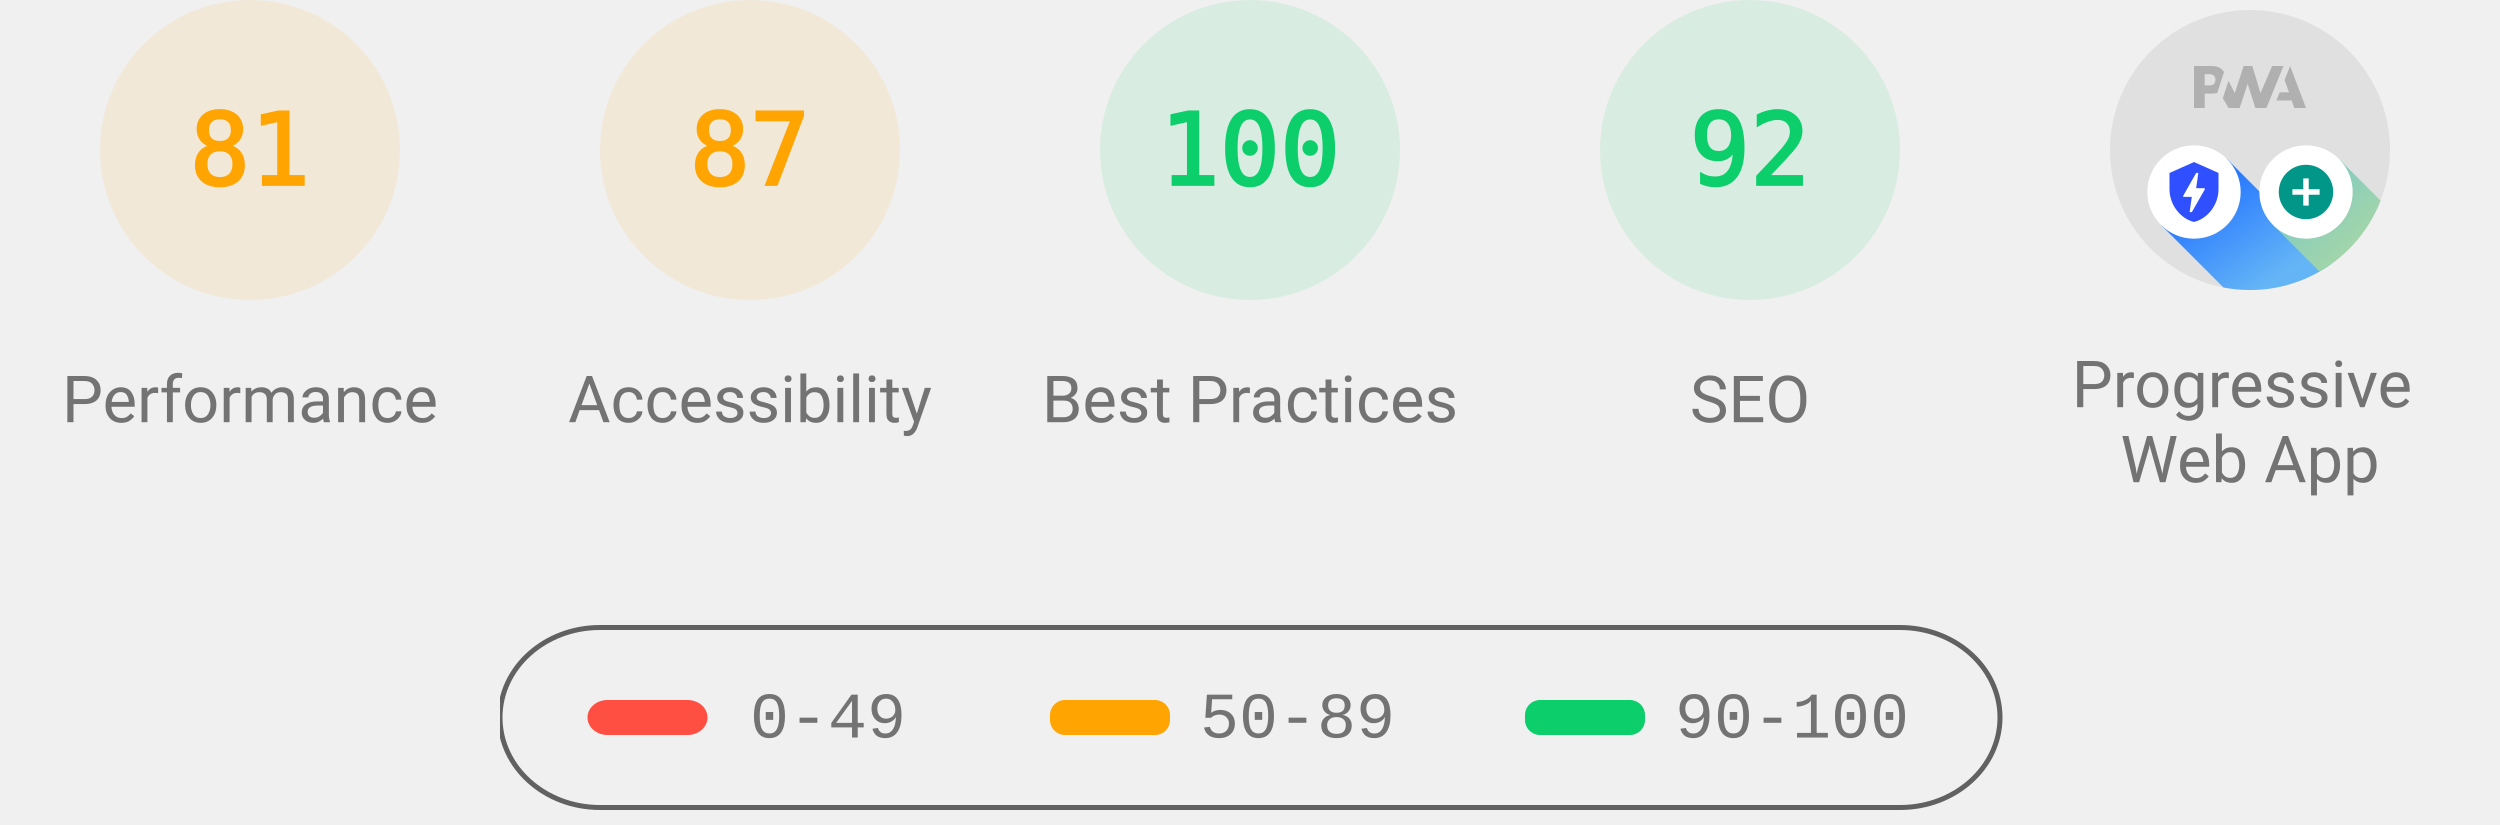
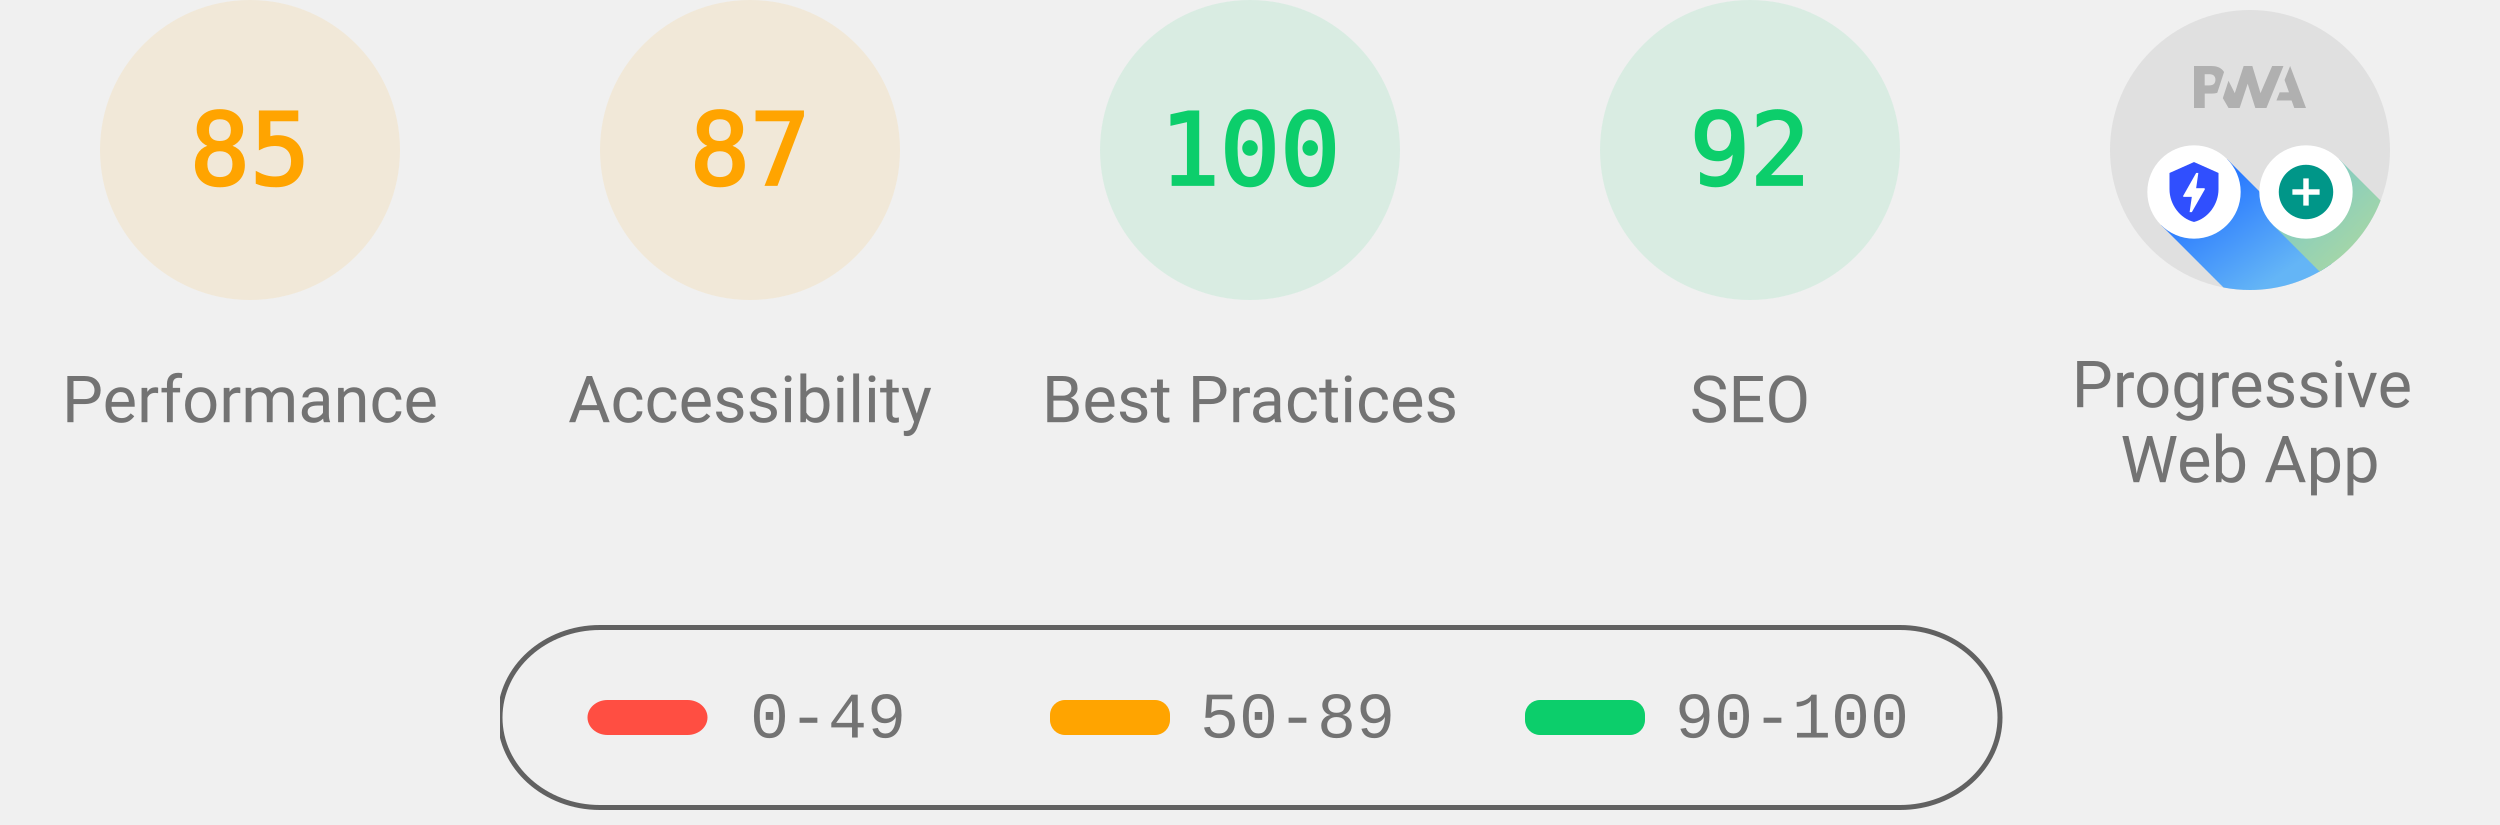
<svg xmlns="http://www.w3.org/2000/svg" class="theme--agnostic" fill="none" width="1000" height="330">
  <style>
			.gauge-base {
				opacity: 0.1
			}

			.gauge-arc {
				fill: none;
				animation-delay: 250ms;
				stroke-linecap: round;
				transform: rotate(-90deg);
				transform-origin: 100px 60px;
				animation: load-gauge 1s ease forwards
			}

			.guage-text {
				font-size: 40px;
				font-family: monospace;
				text-align: center
			}

			.guage-red {
				color: #ff4e42;
				fill: #ff4e42;
				stroke: #ff4e42
			}
			.guage-orange {
				color: #ffa400;
				fill: #ffa400;
				stroke: #ffa400
			}
			.guage-green {
				color: #0cce6b;
				fill: #0cce6b;
				stroke: #0cce6b
			}
			.theme--agnostic .guage-undefined {
				color: #5c5c5c;
				fill: #5c5c5c;
				stroke: #5c5c5c
			}
			.theme--light .guage-undefined {
				color: #1e1e1e;
				fill: #1e1e1e;
				stroke: #1e1e1e
			}
			.theme--dark .guage-undefined {
				color: #f5f5f5;
				fill: #f5f5f5;
				stroke: #f5f5f5
			}

			.guage-title {
				stroke: none;
				font-size: 26px;
				line-height: 26px;
				font-family: Roboto, Halvetica, Arial, sans-serif
			}
			.metric.guage-title {
				font-family: 'Courier New', Courier, monospace
			}
			.theme--agnostic .guage-title {
				color: #737373;
				fill: #737373
			}
			.theme--light .guage-title {
				color: #212121;
				fill: #212121
			}
			.theme--dark .guage-title {
				color: #f5f5f5;
				fill: #f5f5f5
			}

			@keyframes load-gauge {
				from {
					stroke-dasharray: 0 352.858
				}
			}
			.lh-gauge--pwa__disc {
				fill: #e0e0e0
			}
			.lh-gauge--pwa__logo {
				position: relative;
				fill: #b0b0b0
			}
			.lh-gauge--pwa__invisible {
				display: none
			}
			.lh-gauge--pwa__visible {
				display: inline
			}
			.guage-invisible {
				display: none
			}
			.lh-gauge--pwa__logo--primary-color {
				fill: #304ffe
			}
			.theme--agnostic .lh-gauge--pwa__logo--secondary-color {
				fill: #787878
			}
			.theme--light .lh-gauge--pwa__logo--secondary-color {
				fill: #3d3d3d
			}
			.theme--dark .lh-gauge--pwa__logo--secondary-color {
				fill: #d8b6b6
			}
			.theme--light #svg_2 {
				stroke: #00000022
			}
			.theme--agnostic #svg_2 {
				stroke: #616161
			}
			.theme--light #svg_2 {
				stroke: #00000022
			}
			.theme--dark #svg_2 {
				stroke: #f5f5f566
			}
		</style>
  <svg class="guage-div guage-perf guage-orange" viewBox="0 0 200 200" width="200" height="200" x="0" y="0">
    <circle class="gauge-base" r="56" cx="100" cy="60" stroke-width="8" />
-     <circle class="gauge-arc guage-arc-1" r="56" cx="100" cy="60" stroke-width="8" style="stroke-dasharray: 285.005, 351.858;" />
-     <text class="guage-text" x="100px" y="60px" alignment-baseline="central" dominant-baseline="central" text-anchor="middle">81</text>
+     <circle class="gauge-arc guage-arc-1" r="56" cx="100" cy="60" stroke-width="8" style="stroke-dasharray: 299.079, 351.858;" />
+     <text class="guage-text" x="100px" y="60px" alignment-baseline="central" dominant-baseline="central" text-anchor="middle">85</text>
    <text class="guage-title" x="100px" y="160px" alignment-baseline="central" dominant-baseline="central" text-anchor="middle">Performance</text>
  </svg>,<svg class="guage-div guage-perf guage-orange" viewBox="0 0 200 200" width="200" height="200" x="200" y="0">
    <circle class="gauge-base" r="56" cx="100" cy="60" stroke-width="8" />
    <circle class="gauge-arc guage-arc-1" r="56" cx="100" cy="60" stroke-width="8" style="stroke-dasharray: 306.116, 351.858;" />
    <text class="guage-text" x="100px" y="60px" alignment-baseline="central" dominant-baseline="central" text-anchor="middle">87</text>
    <text class="guage-title" x="100px" y="160px" alignment-baseline="central" dominant-baseline="central" text-anchor="middle">Accessibility</text>
  </svg>,<svg class="guage-div guage-perf guage-green" viewBox="0 0 200 200" width="200" height="200" x="400" y="0">
    <circle class="gauge-base" r="56" cx="100" cy="60" stroke-width="8" />
    <circle class="gauge-arc guage-arc-1" r="56" cx="100" cy="60" stroke-width="8" style="stroke-dasharray: 351.858, 351.858;" />
    <text class="guage-text" x="100px" y="60px" alignment-baseline="central" dominant-baseline="central" text-anchor="middle">100</text>
    <text class="guage-title" x="100px" y="160px" alignment-baseline="central" dominant-baseline="central" text-anchor="middle">Best Practices</text>
  </svg>,<svg class="guage-div guage-perf guage-green" viewBox="0 0 200 200" width="200" height="200" x="600" y="0">
    <circle class="gauge-base" r="56" cx="100" cy="60" stroke-width="8" />
    <circle class="gauge-arc guage-arc-1" r="56" cx="100" cy="60" stroke-width="8" style="stroke-dasharray: 323.709, 351.858;" />
    <text class="guage-text" x="100px" y="60px" alignment-baseline="central" dominant-baseline="central" text-anchor="middle">92</text>
    <text class="guage-title" x="100px" y="160px" alignment-baseline="central" dominant-baseline="central" text-anchor="middle">SEO</text>
  </svg>,<svg class="guage-div guage-pwa" viewBox="0 0 200 200" width="200" height="200" x="800" y="0">
    <svg viewBox="0 0 60 60" width="112" height="112" x="44" y="4">
      <defs>
        <linearGradient id="lh-gauge--pwa__check-circle__gradient-0" x1="50%" y1="0%" x2="50%" y2="100%">
          <stop stop-color="#00C852" offset="0%" />
          <stop stop-color="#009688" offset="100%" />
        </linearGradient>
        <linearGradient id="lh-gauge--pwa__installable__shadow-gradient-0" x1="76.056%" x2="24.111%" y1="82.995%" y2="24.735%">
          <stop stop-color="#A5D6A7" offset="0%" />
          <stop stop-color="#80CBC4" offset="100%" />
        </linearGradient>
        <linearGradient id="lh-gauge--pwa__fast-reliable__shadow-gradient-0" x1="76.056%" y1="82.995%" x2="25.678%" y2="26.493%">
          <stop stop-color="#64B5F6" offset="0%" />
          <stop stop-color="#2979FF" offset="100%" />
        </linearGradient>
        <g id="lh-gauge--pwa__fast-reliable-badge-0">
          <circle fill="#FFFFFF" cx="10" cy="10" r="10" />
          <path fill="#304FFE" d="M10 3.58l5.25 2.34v3.5c0 3.23-2.24 6.26-5.25 7-3.01-.74-5.25-3.77-5.25-7v-3.5L10 3.58zm-.47 10.74l2.76-4.83.03-.07c.04-.08 0-.24-.22-.24h-1.64l.47-3.26h-.47l-2.7 4.77c-.02.01.05-.1-.04.05-.09.16-.1.31.18.31h1.63l-.47 3.27h.47z" />
        </g>
        <g id="lh-gauge--pwa__installable-badge-0">
          <circle fill="#FFFFFF" cx="10" cy="10" r="10" />
          <path fill="#009688" d="M10 4.167A5.835 5.835 0 0 0 4.167 10 5.835 5.835 0 0 0 10 15.833 5.835 5.835 0 0 0 15.833 10 5.835 5.835 0 0 0 10 4.167zm2.917 6.416h-2.334v2.334H9.417v-2.334H7.083V9.417h2.334V7.083h1.166v2.334h2.334v1.166z" />
        </g>
      </defs>
      <g stroke="none" fill-rule="nonzero">
        <circle class="lh-gauge--pwa__disc" cx="30" cy="30" r="30" />
        <g class="lh-gauge--pwa__logo">
          <path d="M35.66 19.39l.7-1.75h2L37.4 15 38.6 12l3.4 9h-2.51l-.58-1.61z" />
          <path d="M33.52 21l3.65-9h-2.42l-2.5 5.82L30.5 12h-1.86l-1.9 5.82-1.35-2.65-1.21 3.72L25.4 21h2.38l1.72-5.2 1.64 5.2z" />
          <path fill-rule="nonzero" d="M20.3 17.91h1.48c.45 0 .85-.05 1.2-.15l.39-1.18 1.07-3.3a2.64 2.64 0 0 0-.28-.37c-.55-.6-1.36-.91-2.42-.91H18v9h2.3V17.9zm1.96-3.84c.22.22.33.5.33.87 0 .36-.1.65-.29.87-.2.23-.59.35-1.15.35h-.86v-2.41h.87c.52 0 .89.1 1.1.32z" />
        </g>
        <rect class="lh-gauge--pwa__component lh-gauge--pwa__na-line lh-gauge--pwa__invisible" fill="#FFFFFF" x="20" y="32" width="20" height="4" rx="2" />
        <g class="lh-gauge--pwa__component lh-gauge--pwa__fast-reliable-badge lh-gauge--pwa__invisible" transform="translate(20, 29)">
          <path fill="url(#lh-gauge--pwa__fast-reliable__shadow-gradient-0)" d="M33.63 19.49A30 30 0 0 1 16.2 30.36L3 17.14 17.14 3l16.49 16.49z" />
          <use href="#lh-gauge--pwa__fast-reliable-badge-0" />
        </g>
        <g class="lh-gauge--pwa__component lh-gauge--pwa__installable-badge lh-gauge--pwa__invisible" transform="translate(20, 29)">
          <path fill="url(#lh-gauge--pwa__installable__shadow-gradient-0)" d="M33.629 19.487c-4.272 5.453-10.391 9.39-17.415 10.869L3 17.142 17.142 3 33.63 19.487z" />
          <use href="#lh-gauge--pwa__installable-badge-0" />
        </g>
        <g class="lh-gauge--pwa__component lh-gauge--pwa__fast-reliable-installable-badges lh-gauge--pwa__visible">
          <g transform="translate(8, 29)">
            <path fill="url(#lh-gauge--pwa__fast-reliable__shadow-gradient-0)" d="M16.321 30.463L3 17.143 17.142 3l22.365 22.365A29.864 29.864 0 0 1 22 31c-1.942 0-3.84-.184-5.679-.537z" />
            <use href="#lh-gauge--pwa__fast-reliable-badge-0" />
          </g>
          <g transform="translate(32, 29)">
            <path fill="url(#lh-gauge--pwa__installable__shadow-gradient-0)" d="M25.982 11.84a30.107 30.107 0 0 1-13.08 15.203L3 17.143 17.142 3l8.84 8.84z" />
            <use href="#lh-gauge--pwa__installable-badge-0" />
          </g>
        </g>
        <g class="lh-gauge--pwa__component lh-gauge--pwa__check-circle lh-gauge--pwa__invisible" transform="translate(18, 28)">
          <circle fill="#FFFFFF" cx="12" cy="12" r="12" />
          <path fill="url(#lh-gauge--pwa__check-circle__gradient-0)" d="M12 2a10 10 0 1 0 0 20 10 10 0 0 0 0-20zm-2 15l-5-5 1.41-1.41L10 14.17l7.59-7.59L19 8l-9 9z" />
        </g>
      </g>
    </svg>
    <text class="guage-title" y="160px" alignment-baseline="central" dominant-baseline="central" text-anchor="middle">
      <tspan x="100px" dy="-6px">Progressive</tspan>
      <tspan x="100px" dy="30px">Web App</tspan>
    </text>
  </svg>
  <svg width="604" height="76" x="200" y="250">
    <g>
      <rect fill="none" id="canvas_background" height="80" width="604" y="-1" x="-1" />
      <g display="none" overflow="visible" y="0" x="0" height="100%" width="100%" id="canvasGrid">
        <rect fill="url(#gridpattern)" stroke-width="0" y="0" x="0" height="100%" width="100%" />
      </g>
    </g>
    <g>
      <rect fill-opacity="0" stroke-width="2" rx="40" id="svg_2" height="72" width="600" y="1" x="0" fill="#000000" />
      <rect stroke="#000" rx="8" id="svg_3" height="14" width="48" y="30" x="35" stroke-opacity="null" stroke-width="0" fill="#ff4e42" />
      <rect stroke="#000" rx="6" id="svg_4" height="14" width="48" y="30" x="220" stroke-opacity="null" stroke-width="0" fill="#ffa400" />
      <rect stroke="#000" rx="6" id="svg_5" height="14" width="48" y="30" x="410" stroke-opacity="null" stroke-width="0" fill="#0cce6b" />
      <text class="metric guage-title" xml:space="preserve" text-anchor="start" font-size="26" id="svg_6" y="45" x="100" stroke-opacity="null" stroke-width="0" stroke="#000">0-49</text>
      <text class="metric guage-title" xml:space="preserve" text-anchor="start" font-size="26" id="svg_7" y="45" x="280" stroke-opacity="null" stroke-width="0" stroke="#000">50-89</text>
      <text class="metric guage-title" xml:space="preserve" text-anchor="start" font-size="26" id="svg_8" y="45" x="470" stroke-opacity="null" stroke-width="0" stroke="#000">90-100</text>
    </g>
  </svg>
</svg>
